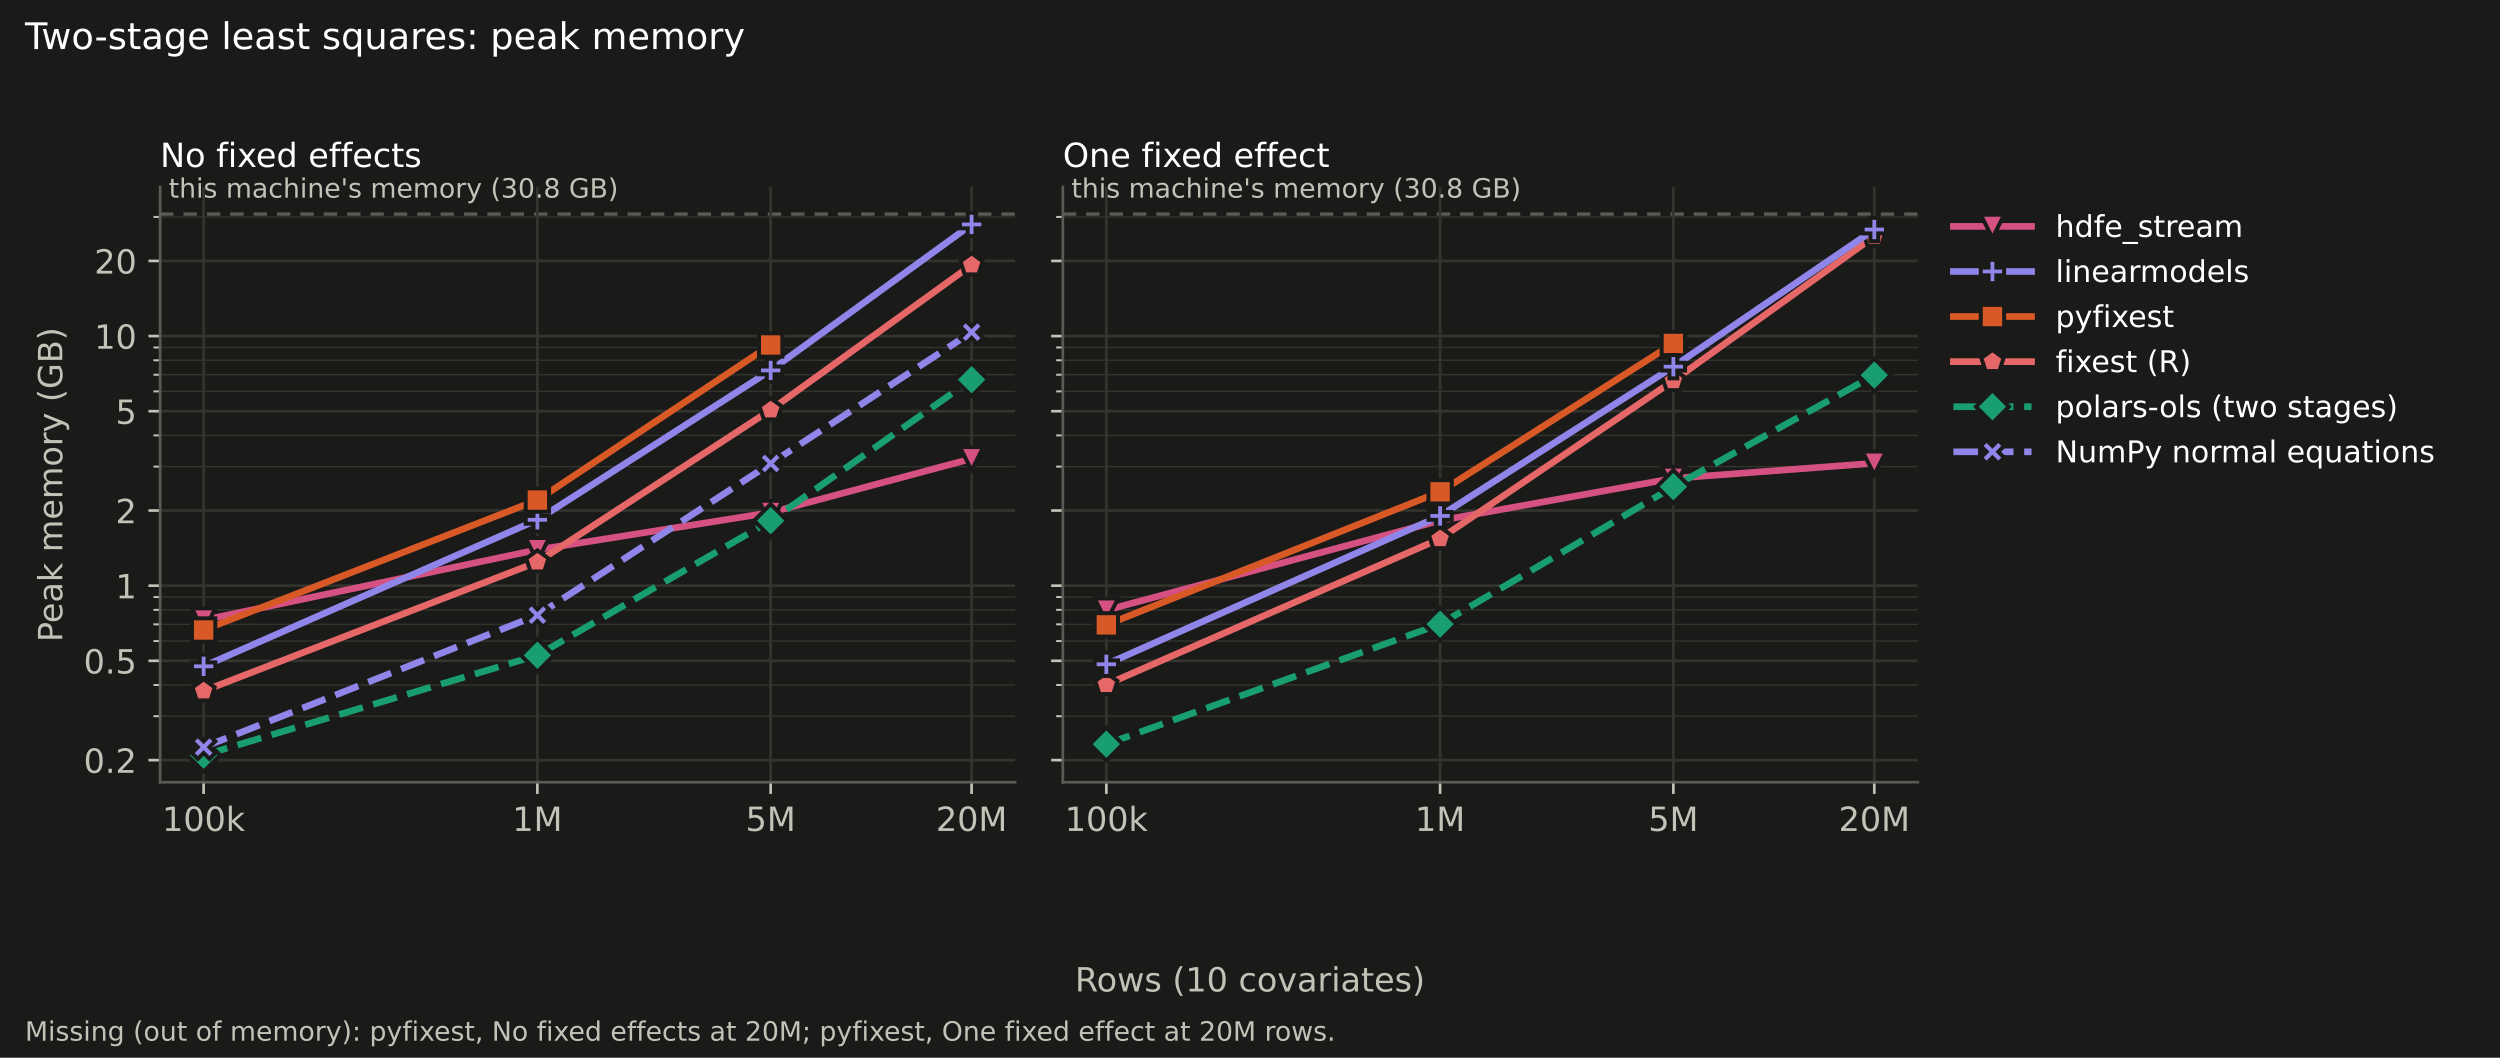
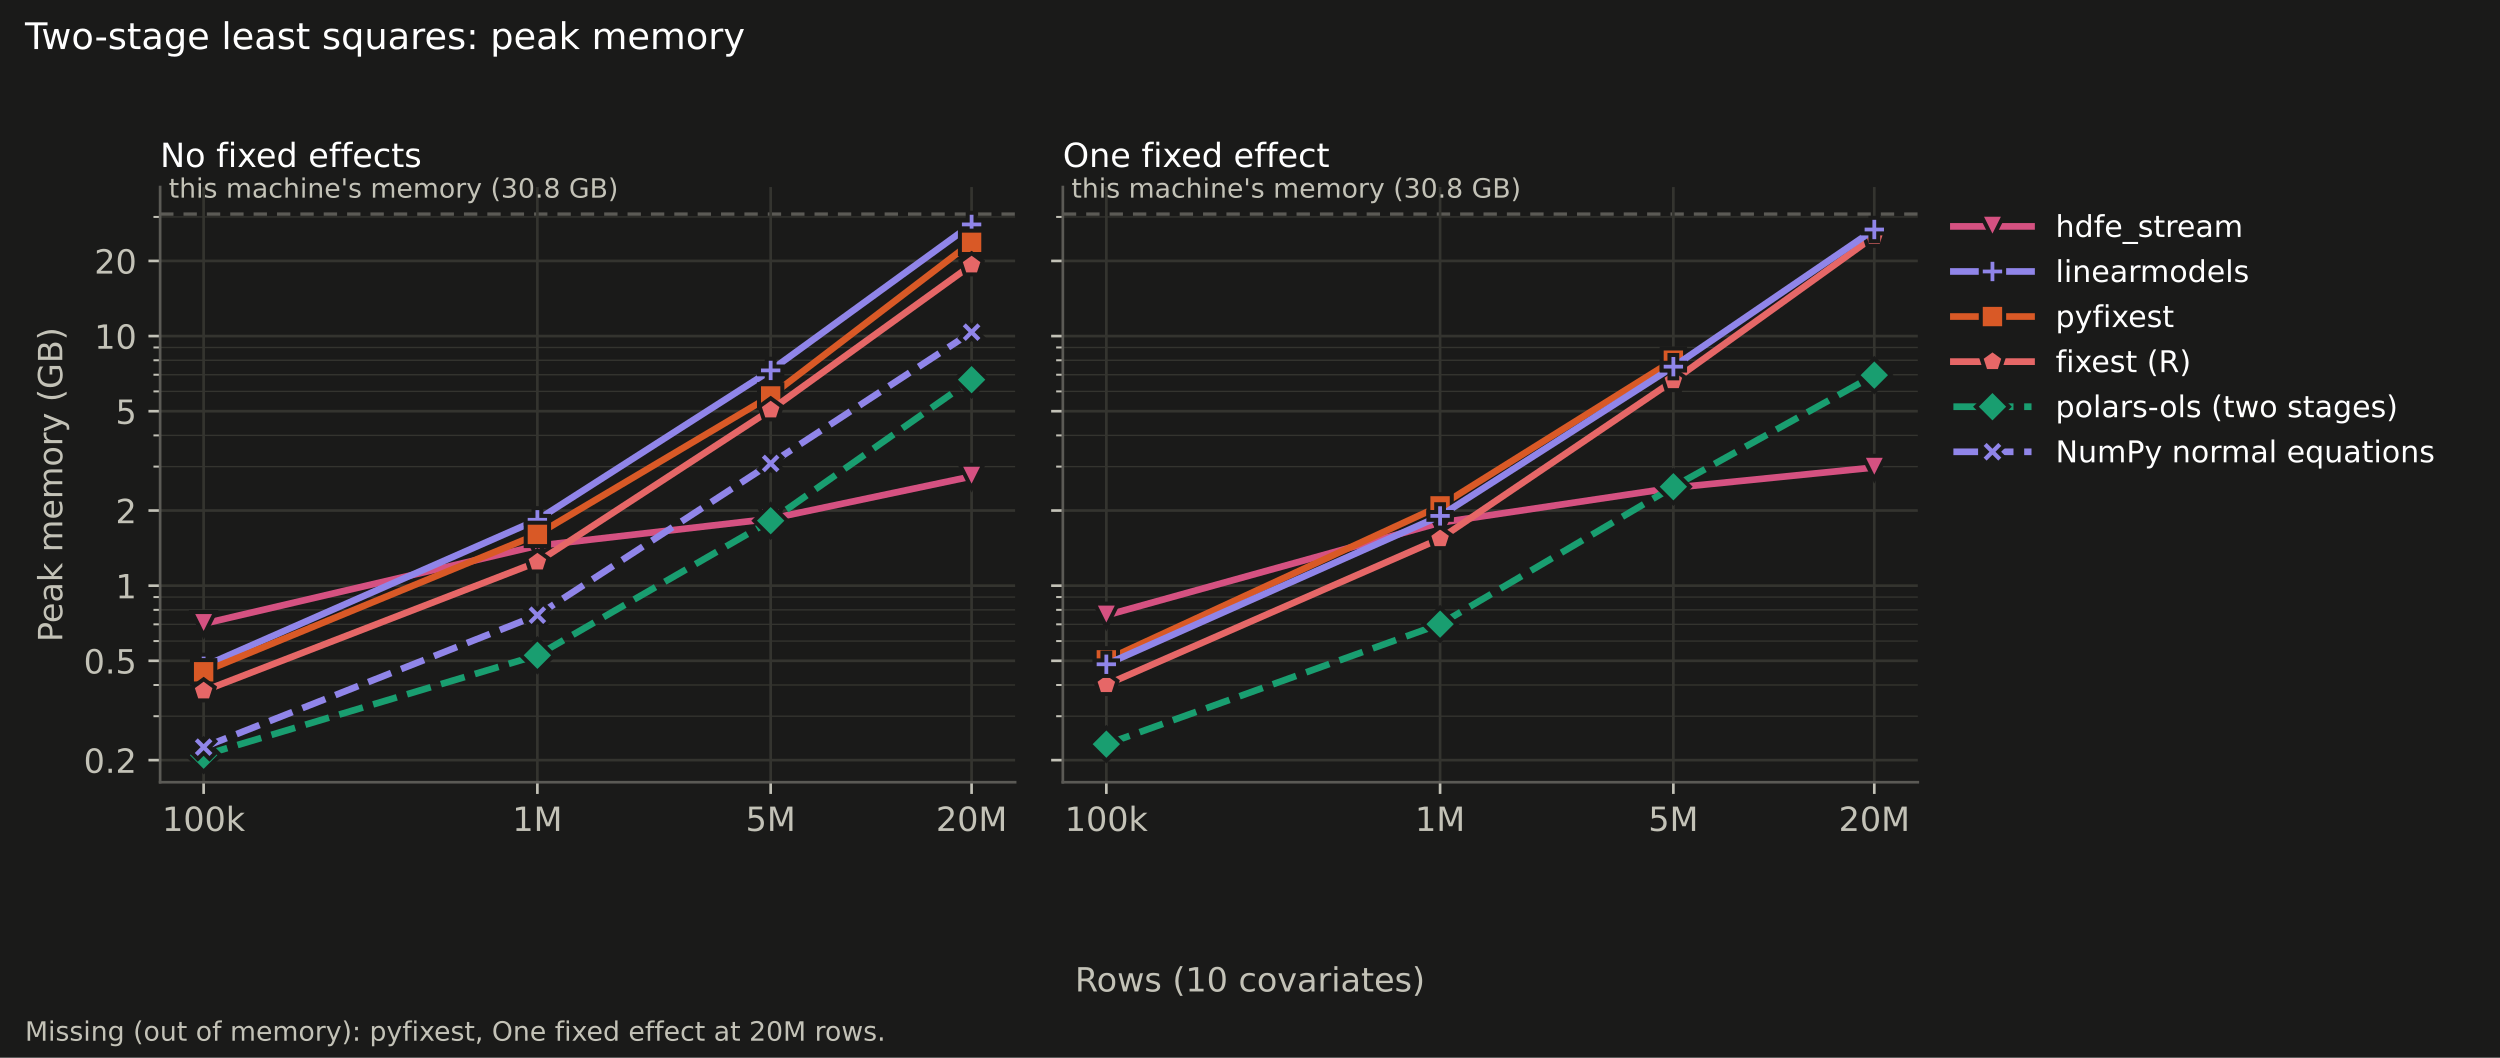
<svg xmlns="http://www.w3.org/2000/svg" xmlns:xlink="http://www.w3.org/1999/xlink" width="748.8pt" height="316.8pt" viewBox="0 0 748.8 316.8" version="1.1">
  <defs>
    <style type="text/css">*{stroke-linejoin: round; stroke-linecap: butt}</style>
  </defs>
  <g id="figure_1">
    <g id="patch_1">
      <path d="M 0 316.8  L 748.8 316.8  L 748.8 0  L 0 0  z " style="fill: #1a1a19" />
    </g>
    <g id="axes_1">
      <g id="patch_2">
        <path d="M 47.962 234.291  L 304.041 234.291  L 304.041 56.024  L 47.962 56.024  z " style="fill: #1a1a19" />
      </g>
      <g id="line2d_1">
        <path d="M 47.962 64.127  L 304.041 64.127  " clip-path="url(#pb62ab7135e)" style="fill: none; stroke-dasharray: 4,3; stroke-dashoffset: 0; stroke: #5b5a55" />
      </g>
      <g id="matplotlib.axis_1">
        <g id="xtick_1">
          <g id="line2d_2">
            <path d="M 60.991 234.291  L 60.991 56.024  " clip-path="url(#pb62ab7135e)" style="fill: none; stroke: #34342f; stroke-width: 0.8; stroke-linecap: square" />
          </g>
          <g id="line2d_3">
            <defs>
              <path id="m5e53d894cf" d="M 0 0  L 0 3.5  " style="stroke: #c3c2b7; stroke-width: 0.8" />
            </defs>
            <g>
              <use xlink:href="#m5e53d894cf" x="60.991" y="234.291" style="fill: #c3c2b7; stroke: #c3c2b7; stroke-width: 0.8" />
            </g>
          </g>
          <g id="text_1">
            <text style="font-size: 10px; font-family: 'DejaVu Sans', 'Bitstream Vera Sans', 'Computer Modern Sans Serif', 'Lucida Grande', 'Verdana', 'Geneva', 'Lucid', 'Arial', 'Helvetica', 'Avant Garde', sans-serif; text-anchor: middle; fill: #c3c2b7" x="60.991" y="248.89" transform="rotate(-0 60.99109 248.8897)">100k</text>
          </g>
        </g>
        <g id="xtick_2">
          <g id="line2d_4">
            <path d="M 160.956 234.291  L 160.956 56.024  " clip-path="url(#pb62ab7135e)" style="fill: none; stroke: #34342f; stroke-width: 0.8; stroke-linecap: square" />
          </g>
          <g id="line2d_5">
            <g>
              <use xlink:href="#m5e53d894cf" x="160.956" y="234.291" style="fill: #c3c2b7; stroke: #c3c2b7; stroke-width: 0.8" />
            </g>
          </g>
          <g id="text_2">
            <text style="font-size: 10px; font-family: 'DejaVu Sans', 'Bitstream Vera Sans', 'Computer Modern Sans Serif', 'Lucida Grande', 'Verdana', 'Geneva', 'Lucid', 'Arial', 'Helvetica', 'Avant Garde', sans-serif; text-anchor: middle; fill: #c3c2b7" x="160.956" y="248.889" transform="rotate(-0 160.9555 248.889)">1M</text>
          </g>
        </g>
        <g id="xtick_3">
          <g id="line2d_6">
            <path d="M 230.828 234.291  L 230.828 56.024  " clip-path="url(#pb62ab7135e)" style="fill: none; stroke: #34342f; stroke-width: 0.8; stroke-linecap: square" />
          </g>
          <g id="line2d_7">
            <g>
              <use xlink:href="#m5e53d894cf" x="230.828" y="234.291" style="fill: #c3c2b7; stroke: #c3c2b7; stroke-width: 0.8" />
            </g>
          </g>
          <g id="text_3">
            <text style="font-size: 10px; font-family: 'DejaVu Sans', 'Bitstream Vera Sans', 'Computer Modern Sans Serif', 'Lucida Grande', 'Verdana', 'Geneva', 'Lucid', 'Arial', 'Helvetica', 'Avant Garde', sans-serif; text-anchor: middle; fill: #c3c2b7" x="230.828" y="248.889" transform="rotate(-0 230.8277 248.889)">5M</text>
          </g>
        </g>
        <g id="xtick_4">
          <g id="line2d_8">
            <path d="M 291.012 234.291  L 291.012 56.024  " clip-path="url(#pb62ab7135e)" style="fill: none; stroke: #34342f; stroke-width: 0.8; stroke-linecap: square" />
          </g>
          <g id="line2d_9">
            <g>
              <use xlink:href="#m5e53d894cf" x="291.012" y="234.291" style="fill: #c3c2b7; stroke: #c3c2b7; stroke-width: 0.8" />
            </g>
          </g>
          <g id="text_4">
            <text style="font-size: 10px; font-family: 'DejaVu Sans', 'Bitstream Vera Sans', 'Computer Modern Sans Serif', 'Lucida Grande', 'Verdana', 'Geneva', 'Lucid', 'Arial', 'Helvetica', 'Avant Garde', sans-serif; text-anchor: middle; fill: #c3c2b7" x="291.012" y="248.889" transform="rotate(-0 291.0123 248.889)">20M</text>
          </g>
        </g>
      </g>
      <g id="matplotlib.axis_2">
        <g id="ytick_1">
          <g id="line2d_10">
            <path d="M 47.962 227.68  L 304.041 227.68  " clip-path="url(#pb62ab7135e)" style="fill: none; stroke: #34342f; stroke-width: 0.8; stroke-linecap: square" />
          </g>
          <g id="line2d_11">
            <defs>
              <path id="m9ad4db9a4c" d="M 0 0  L -3.5 0  " style="stroke: #c3c2b7; stroke-width: 0.8" />
            </defs>
            <g>
              <use xlink:href="#m9ad4db9a4c" x="47.962" y="227.68" style="fill: #c3c2b7; stroke: #c3c2b7; stroke-width: 0.8" />
            </g>
          </g>
          <g id="text_5">
            <text style="font-size: 10px; font-family: 'DejaVu Sans', 'Bitstream Vera Sans', 'Computer Modern Sans Serif', 'Lucida Grande', 'Verdana', 'Geneva', 'Lucid', 'Arial', 'Helvetica', 'Avant Garde', sans-serif; text-anchor: end; fill: #c3c2b7" x="40.962" y="231.478" transform="rotate(-0 40.96234 231.4784)">0.2</text>
          </g>
        </g>
        <g id="ytick_2">
          <g id="line2d_12">
            <path d="M 47.962 197.927  L 304.041 197.927  " clip-path="url(#pb62ab7135e)" style="fill: none; stroke: #34342f; stroke-width: 0.8; stroke-linecap: square" />
          </g>
          <g id="line2d_13">
            <g>
              <use xlink:href="#m9ad4db9a4c" x="47.962" y="197.927" style="fill: #c3c2b7; stroke: #c3c2b7; stroke-width: 0.8" />
            </g>
          </g>
          <g id="text_6">
            <text style="font-size: 10px; font-family: 'DejaVu Sans', 'Bitstream Vera Sans', 'Computer Modern Sans Serif', 'Lucida Grande', 'Verdana', 'Geneva', 'Lucid', 'Arial', 'Helvetica', 'Avant Garde', sans-serif; text-anchor: end; fill: #c3c2b7" x="40.962" y="201.726" transform="rotate(-0 40.96234 201.726)">0.5</text>
          </g>
        </g>
        <g id="ytick_3">
          <g id="line2d_14">
            <path d="M 47.962 175.42  L 304.041 175.42  " clip-path="url(#pb62ab7135e)" style="fill: none; stroke: #34342f; stroke-width: 0.8; stroke-linecap: square" />
          </g>
          <g id="line2d_15">
            <g>
              <use xlink:href="#m9ad4db9a4c" x="47.962" y="175.42" style="fill: #c3c2b7; stroke: #c3c2b7; stroke-width: 0.8" />
            </g>
          </g>
          <g id="text_7">
            <text style="font-size: 10px; font-family: 'DejaVu Sans', 'Bitstream Vera Sans', 'Computer Modern Sans Serif', 'Lucida Grande', 'Verdana', 'Geneva', 'Lucid', 'Arial', 'Helvetica', 'Avant Garde', sans-serif; text-anchor: end; fill: #c3c2b7" x="40.962" y="179.219" transform="rotate(-0 40.96234 179.2191)">1</text>
          </g>
        </g>
        <g id="ytick_4">
          <g id="line2d_16">
            <path d="M 47.962 152.913  L 304.041 152.913  " clip-path="url(#pb62ab7135e)" style="fill: none; stroke: #34342f; stroke-width: 0.8; stroke-linecap: square" />
          </g>
          <g id="line2d_17">
            <g>
              <use xlink:href="#m9ad4db9a4c" x="47.962" y="152.913" style="fill: #c3c2b7; stroke: #c3c2b7; stroke-width: 0.8" />
            </g>
          </g>
          <g id="text_8">
            <text style="font-size: 10px; font-family: 'DejaVu Sans', 'Bitstream Vera Sans', 'Computer Modern Sans Serif', 'Lucida Grande', 'Verdana', 'Geneva', 'Lucid', 'Arial', 'Helvetica', 'Avant Garde', sans-serif; text-anchor: end; fill: #c3c2b7" x="40.962" y="156.712" transform="rotate(-0 40.96234 156.7123)">2</text>
          </g>
        </g>
        <g id="ytick_5">
          <g id="line2d_18">
            <path d="M 47.962 123.161  L 304.041 123.161  " clip-path="url(#pb62ab7135e)" style="fill: none; stroke: #34342f; stroke-width: 0.8; stroke-linecap: square" />
          </g>
          <g id="line2d_19">
            <g>
              <use xlink:href="#m9ad4db9a4c" x="47.962" y="123.161" style="fill: #c3c2b7; stroke: #c3c2b7; stroke-width: 0.8" />
            </g>
          </g>
          <g id="text_9">
            <text style="font-size: 10px; font-family: 'DejaVu Sans', 'Bitstream Vera Sans', 'Computer Modern Sans Serif', 'Lucida Grande', 'Verdana', 'Geneva', 'Lucid', 'Arial', 'Helvetica', 'Avant Garde', sans-serif; text-anchor: end; fill: #c3c2b7" x="40.962" y="126.96" transform="rotate(-0 40.96234 126.9598)">5</text>
          </g>
        </g>
        <g id="ytick_6">
          <g id="line2d_20">
            <path d="M 47.962 100.654  L 304.041 100.654  " clip-path="url(#pb62ab7135e)" style="fill: none; stroke: #34342f; stroke-width: 0.8; stroke-linecap: square" />
          </g>
          <g id="line2d_21">
            <g>
              <use xlink:href="#m9ad4db9a4c" x="47.962" y="100.654" style="fill: #c3c2b7; stroke: #c3c2b7; stroke-width: 0.8" />
            </g>
          </g>
          <g id="text_10">
            <text style="font-size: 10px; font-family: 'DejaVu Sans', 'Bitstream Vera Sans', 'Computer Modern Sans Serif', 'Lucida Grande', 'Verdana', 'Geneva', 'Lucid', 'Arial', 'Helvetica', 'Avant Garde', sans-serif; text-anchor: end; fill: #c3c2b7" x="40.962" y="104.453" transform="rotate(-0 40.96234 104.453)">10</text>
          </g>
        </g>
        <g id="ytick_7">
          <g id="line2d_22">
            <path d="M 47.962 78.147  L 304.041 78.147  " clip-path="url(#pb62ab7135e)" style="fill: none; stroke: #34342f; stroke-width: 0.8; stroke-linecap: square" />
          </g>
          <g id="line2d_23">
            <g>
              <use xlink:href="#m9ad4db9a4c" x="47.962" y="78.147" style="fill: #c3c2b7; stroke: #c3c2b7; stroke-width: 0.8" />
            </g>
          </g>
          <g id="text_11">
            <text style="font-size: 10px; font-family: 'DejaVu Sans', 'Bitstream Vera Sans', 'Computer Modern Sans Serif', 'Lucida Grande', 'Verdana', 'Geneva', 'Lucid', 'Arial', 'Helvetica', 'Avant Garde', sans-serif; text-anchor: end; fill: #c3c2b7" x="40.962" y="81.946" transform="rotate(-0 40.96234 81.94609)">20</text>
          </g>
        </g>
        <g id="ytick_8">
          <g id="line2d_24">
            <path d="M 47.962 214.514  L 304.041 214.514  " clip-path="url(#pb62ab7135e)" style="fill: none; stroke: #34342f; stroke-width: 0.4; stroke-linecap: square" />
          </g>
          <g id="line2d_25">
            <defs>
              <path id="m36811fcc21" d="M 0 0  L -2 0  " style="stroke: #c3c2b7; stroke-width: 0.6" />
            </defs>
            <g>
              <use xlink:href="#m36811fcc21" x="47.962" y="214.514" style="fill: #c3c2b7; stroke: #c3c2b7; stroke-width: 0.6" />
            </g>
          </g>
        </g>
        <g id="ytick_9">
          <g id="line2d_26">
            <path d="M 47.962 205.173  L 304.041 205.173  " clip-path="url(#pb62ab7135e)" style="fill: none; stroke: #34342f; stroke-width: 0.4; stroke-linecap: square" />
          </g>
          <g id="line2d_27">
            <g>
              <use xlink:href="#m36811fcc21" x="47.962" y="205.173" style="fill: #c3c2b7; stroke: #c3c2b7; stroke-width: 0.6" />
            </g>
          </g>
        </g>
        <g id="ytick_10">
          <g id="line2d_28">
            <path d="M 47.962 192.007  L 304.041 192.007  " clip-path="url(#pb62ab7135e)" style="fill: none; stroke: #34342f; stroke-width: 0.4; stroke-linecap: square" />
          </g>
          <g id="line2d_29">
            <g>
              <use xlink:href="#m36811fcc21" x="47.962" y="192.007" style="fill: #c3c2b7; stroke: #c3c2b7; stroke-width: 0.6" />
            </g>
          </g>
        </g>
        <g id="ytick_11">
          <g id="line2d_30">
            <path d="M 47.962 187.002  L 304.041 187.002  " clip-path="url(#pb62ab7135e)" style="fill: none; stroke: #34342f; stroke-width: 0.4; stroke-linecap: square" />
          </g>
          <g id="line2d_31">
            <g>
              <use xlink:href="#m36811fcc21" x="47.962" y="187.002" style="fill: #c3c2b7; stroke: #c3c2b7; stroke-width: 0.6" />
            </g>
          </g>
        </g>
        <g id="ytick_12">
          <g id="line2d_32">
            <path d="M 47.962 182.666  L 304.041 182.666  " clip-path="url(#pb62ab7135e)" style="fill: none; stroke: #34342f; stroke-width: 0.4; stroke-linecap: square" />
          </g>
          <g id="line2d_33">
            <g>
              <use xlink:href="#m36811fcc21" x="47.962" y="182.666" style="fill: #c3c2b7; stroke: #c3c2b7; stroke-width: 0.6" />
            </g>
          </g>
        </g>
        <g id="ytick_13">
          <g id="line2d_34">
            <path d="M 47.962 178.841  L 304.041 178.841  " clip-path="url(#pb62ab7135e)" style="fill: none; stroke: #34342f; stroke-width: 0.4; stroke-linecap: square" />
          </g>
          <g id="line2d_35">
            <g>
              <use xlink:href="#m36811fcc21" x="47.962" y="178.841" style="fill: #c3c2b7; stroke: #c3c2b7; stroke-width: 0.6" />
            </g>
          </g>
        </g>
        <g id="ytick_14">
          <g id="line2d_36">
            <path d="M 47.962 139.748  L 304.041 139.748  " clip-path="url(#pb62ab7135e)" style="fill: none; stroke: #34342f; stroke-width: 0.4; stroke-linecap: square" />
          </g>
          <g id="line2d_37">
            <g>
              <use xlink:href="#m36811fcc21" x="47.962" y="139.748" style="fill: #c3c2b7; stroke: #c3c2b7; stroke-width: 0.6" />
            </g>
          </g>
        </g>
        <g id="ytick_15">
          <g id="line2d_38">
            <path d="M 47.962 130.407  L 304.041 130.407  " clip-path="url(#pb62ab7135e)" style="fill: none; stroke: #34342f; stroke-width: 0.4; stroke-linecap: square" />
          </g>
          <g id="line2d_39">
            <g>
              <use xlink:href="#m36811fcc21" x="47.962" y="130.407" style="fill: #c3c2b7; stroke: #c3c2b7; stroke-width: 0.6" />
            </g>
          </g>
        </g>
        <g id="ytick_16">
          <g id="line2d_40">
            <path d="M 47.962 117.241  L 304.041 117.241  " clip-path="url(#pb62ab7135e)" style="fill: none; stroke: #34342f; stroke-width: 0.4; stroke-linecap: square" />
          </g>
          <g id="line2d_41">
            <g>
              <use xlink:href="#m36811fcc21" x="47.962" y="117.241" style="fill: #c3c2b7; stroke: #c3c2b7; stroke-width: 0.6" />
            </g>
          </g>
        </g>
        <g id="ytick_17">
          <g id="line2d_42">
            <path d="M 47.962 112.236  L 304.041 112.236  " clip-path="url(#pb62ab7135e)" style="fill: none; stroke: #34342f; stroke-width: 0.4; stroke-linecap: square" />
          </g>
          <g id="line2d_43">
            <g>
              <use xlink:href="#m36811fcc21" x="47.962" y="112.236" style="fill: #c3c2b7; stroke: #c3c2b7; stroke-width: 0.6" />
            </g>
          </g>
        </g>
        <g id="ytick_18">
          <g id="line2d_44">
            <path d="M 47.962 107.9  L 304.041 107.9  " clip-path="url(#pb62ab7135e)" style="fill: none; stroke: #34342f; stroke-width: 0.4; stroke-linecap: square" />
          </g>
          <g id="line2d_45">
            <g>
              <use xlink:href="#m36811fcc21" x="47.962" y="107.9" style="fill: #c3c2b7; stroke: #c3c2b7; stroke-width: 0.6" />
            </g>
          </g>
        </g>
        <g id="ytick_19">
          <g id="line2d_46">
            <path d="M 47.962 104.075  L 304.041 104.075  " clip-path="url(#pb62ab7135e)" style="fill: none; stroke: #34342f; stroke-width: 0.4; stroke-linecap: square" />
          </g>
          <g id="line2d_47">
            <g>
              <use xlink:href="#m36811fcc21" x="47.962" y="104.075" style="fill: #c3c2b7; stroke: #c3c2b7; stroke-width: 0.6" />
            </g>
          </g>
        </g>
        <g id="ytick_20">
          <g id="line2d_48">
            <path d="M 47.962 64.982  L 304.041 64.982  " clip-path="url(#pb62ab7135e)" style="fill: none; stroke: #34342f; stroke-width: 0.4; stroke-linecap: square" />
          </g>
          <g id="line2d_49">
            <g>
              <use xlink:href="#m36811fcc21" x="47.962" y="64.982" style="fill: #c3c2b7; stroke: #c3c2b7; stroke-width: 0.6" />
            </g>
          </g>
        </g>
        <g id="text_12">
          <text style="font-size: 10px; font-family: 'DejaVu Sans', 'Bitstream Vera Sans', 'Computer Modern Sans Serif', 'Lucida Grande', 'Verdana', 'Geneva', 'Lucid', 'Arial', 'Helvetica', 'Avant Garde', sans-serif; text-anchor: middle; fill: #c3c2b7" x="18.657" y="145.158" transform="rotate(-90 18.65687 145.1577)">Peak memory (GB)</text>
        </g>
      </g>
      <g id="patch_3">
        <path d="M 47.962 234.291  L 47.962 56.024  " style="fill: none; stroke: #5b5a55; stroke-width: 0.8; stroke-linejoin: miter; stroke-linecap: square" />
      </g>
      <g id="patch_4">
        <path d="M 47.962 234.291  L 304.041 234.291  " style="fill: none; stroke: #5b5a55; stroke-width: 0.8; stroke-linejoin: miter; stroke-linecap: square" />
      </g>
      <g id="line2d_50">
-         <path d="M 60.991 185.715  L 160.956 164.644  L 230.828 153.505  L 291.012 137.397  " clip-path="url(#pb62ab7135e)" style="fill: none; stroke: #d55181; stroke-width: 2; stroke-linecap: square" />
+         <path d="M 60.991 186.817  L 160.956 163.459  L 230.828 155.38  L 291.012 142.706  " clip-path="url(#pb62ab7135e)" style="fill: none; stroke: #d55181; stroke-width: 2; stroke-linecap: square" />
        <defs>
          <path id="mc97f44e263" d="M -0 3.5  L 3.5 -3.5  L -3.5 -3.5  z " style="stroke: #1a1a19; stroke-width: 1.2; stroke-linejoin: miter" />
        </defs>
        <g clip-path="url(#pb62ab7135e)">
-           <use xlink:href="#mc97f44e263" x="60.991" y="185.715" style="fill: #d55181; stroke: #1a1a19; stroke-width: 1.2; stroke-linejoin: miter" />
-           <use xlink:href="#mc97f44e263" x="160.956" y="164.644" style="fill: #d55181; stroke: #1a1a19; stroke-width: 1.2; stroke-linejoin: miter" />
-           <use xlink:href="#mc97f44e263" x="230.828" y="153.505" style="fill: #d55181; stroke: #1a1a19; stroke-width: 1.2; stroke-linejoin: miter" />
-           <use xlink:href="#mc97f44e263" x="291.012" y="137.397" style="fill: #d55181; stroke: #1a1a19; stroke-width: 1.2; stroke-linejoin: miter" />
+           <use xlink:href="#mc97f44e263" x="60.991" y="186.817" style="fill: #d55181; stroke: #1a1a19; stroke-width: 1.2; stroke-linejoin: miter" />
+           <use xlink:href="#mc97f44e263" x="160.956" y="163.459" style="fill: #d55181; stroke: #1a1a19; stroke-width: 1.2; stroke-linejoin: miter" />
+           <use xlink:href="#mc97f44e263" x="230.828" y="155.38" style="fill: #d55181; stroke: #1a1a19; stroke-width: 1.2; stroke-linejoin: miter" />
+           <use xlink:href="#mc97f44e263" x="291.012" y="142.706" style="fill: #d55181; stroke: #1a1a19; stroke-width: 1.2; stroke-linejoin: miter" />
        </g>
      </g>
      <g id="line2d_51">
        <path d="M 60.991 199.572  L 160.956 155.69  L 230.828 110.946  L 291.012 67.223  " clip-path="url(#pb62ab7135e)" style="fill: none; stroke: #9085e9; stroke-width: 2; stroke-linecap: square" />
        <defs>
          <path id="m8934460fb6" d="M -1.167 3.5  L 1.167 3.5  L 1.167 1.167  L 3.5 1.167  L 3.5 -1.167  L 1.167 -1.167  L 1.167 -3.5  L -1.167 -3.5  L -1.167 -1.167  L -3.5 -1.167  L -3.5 1.167  L -1.167 1.167  z " style="stroke: #1a1a19; stroke-width: 1.2; stroke-linejoin: miter" />
        </defs>
        <g clip-path="url(#pb62ab7135e)">
          <use xlink:href="#m8934460fb6" x="60.991" y="199.572" style="fill: #9085e9; stroke: #1a1a19; stroke-width: 1.2; stroke-linejoin: miter" />
          <use xlink:href="#m8934460fb6" x="160.956" y="155.69" style="fill: #9085e9; stroke: #1a1a19; stroke-width: 1.2; stroke-linejoin: miter" />
          <use xlink:href="#m8934460fb6" x="230.828" y="110.946" style="fill: #9085e9; stroke: #1a1a19; stroke-width: 1.2; stroke-linejoin: miter" />
          <use xlink:href="#m8934460fb6" x="291.012" y="67.223" style="fill: #9085e9; stroke: #1a1a19; stroke-width: 1.2; stroke-linejoin: miter" />
        </g>
      </g>
      <g id="line2d_52">
-         <path d="M 60.991 188.701  L 160.956 149.773  L 230.828 103.327  " clip-path="url(#pb62ab7135e)" style="fill: none; stroke: #d95926; stroke-width: 2; stroke-linecap: square" />
+         <path d="M 60.991 201.211  L 160.956 160.062  L 230.828 118.594  L 291.012 72.582  " clip-path="url(#pb62ab7135e)" style="fill: none; stroke: #d95926; stroke-width: 2; stroke-linecap: square" />
        <defs>
          <path id="m72b074f4e4" d="M -3.5 3.5  L 3.5 3.5  L 3.5 -3.5  L -3.5 -3.5  z " style="stroke: #1a1a19; stroke-width: 1.2; stroke-linejoin: miter" />
        </defs>
        <g clip-path="url(#pb62ab7135e)">
-           <use xlink:href="#m72b074f4e4" x="60.991" y="188.701" style="fill: #d95926; stroke: #1a1a19; stroke-width: 1.2; stroke-linejoin: miter" />
-           <use xlink:href="#m72b074f4e4" x="160.956" y="149.773" style="fill: #d95926; stroke: #1a1a19; stroke-width: 1.2; stroke-linejoin: miter" />
-           <use xlink:href="#m72b074f4e4" x="230.828" y="103.327" style="fill: #d95926; stroke: #1a1a19; stroke-width: 1.2; stroke-linejoin: miter" />
+           <use xlink:href="#m72b074f4e4" x="60.991" y="201.211" style="fill: #d95926; stroke: #1a1a19; stroke-width: 1.2; stroke-linejoin: miter" />
+           <use xlink:href="#m72b074f4e4" x="160.956" y="160.062" style="fill: #d95926; stroke: #1a1a19; stroke-width: 1.2; stroke-linejoin: miter" />
+           <use xlink:href="#m72b074f4e4" x="230.828" y="118.594" style="fill: #d95926; stroke: #1a1a19; stroke-width: 1.2; stroke-linejoin: miter" />
+           <use xlink:href="#m72b074f4e4" x="291.012" y="72.582" style="fill: #d95926; stroke: #1a1a19; stroke-width: 1.2; stroke-linejoin: miter" />
        </g>
      </g>
      <g id="line2d_53">
        <path d="M 60.991 206.95  L 160.956 168.344  L 230.828 122.779  L 291.012 79.351  " clip-path="url(#pb62ab7135e)" style="fill: none; stroke: #e66767; stroke-width: 2; stroke-linecap: square" />
        <defs>
          <path id="mf6f554c175" d="M 0 -3.5  L -3.329 -1.082  L -2.057 2.832  L 2.057 2.832  L 3.329 -1.082  z " style="stroke: #1a1a19; stroke-width: 1.2; stroke-linejoin: miter" />
        </defs>
        <g clip-path="url(#pb62ab7135e)">
          <use xlink:href="#mf6f554c175" x="60.991" y="206.95" style="fill: #e66767; stroke: #1a1a19; stroke-width: 1.2; stroke-linejoin: miter" />
          <use xlink:href="#mf6f554c175" x="160.956" y="168.344" style="fill: #e66767; stroke: #1a1a19; stroke-width: 1.2; stroke-linejoin: miter" />
          <use xlink:href="#mf6f554c175" x="230.828" y="122.779" style="fill: #e66767; stroke: #1a1a19; stroke-width: 1.2; stroke-linejoin: miter" />
          <use xlink:href="#mf6f554c175" x="291.012" y="79.351" style="fill: #e66767; stroke: #1a1a19; stroke-width: 1.2; stroke-linejoin: miter" />
        </g>
      </g>
      <g id="line2d_54">
        <path d="M 60.991 226.188  L 160.956 196.269  L 230.828 155.96  L 291.012 113.726  " clip-path="url(#pb62ab7135e)" style="fill: none; stroke-dasharray: 7.4,3.2; stroke-dashoffset: 0; stroke: #199e70; stroke-width: 2" />
        <defs>
          <path id="mc92329f68a" d="M -0 4.95  L 4.95 0  L 0 -4.95  L -4.95 -0  z " style="stroke: #1a1a19; stroke-width: 1.2; stroke-linejoin: miter" />
        </defs>
        <g clip-path="url(#pb62ab7135e)">
          <use xlink:href="#mc92329f68a" x="60.991" y="226.188" style="fill: #199e70; stroke: #1a1a19; stroke-width: 1.2; stroke-linejoin: miter" />
          <use xlink:href="#mc92329f68a" x="160.956" y="196.269" style="fill: #199e70; stroke: #1a1a19; stroke-width: 1.2; stroke-linejoin: miter" />
          <use xlink:href="#mc92329f68a" x="230.828" y="155.96" style="fill: #199e70; stroke: #1a1a19; stroke-width: 1.2; stroke-linejoin: miter" />
          <use xlink:href="#mc92329f68a" x="291.012" y="113.726" style="fill: #199e70; stroke: #1a1a19; stroke-width: 1.2; stroke-linejoin: miter" />
        </g>
      </g>
      <g id="line2d_55">
        <path d="M 60.991 223.783  L 160.956 184.263  L 230.828 138.811  L 291.012 99.488  " clip-path="url(#pb62ab7135e)" style="fill: none; stroke-dasharray: 7.4,3.2; stroke-dashoffset: 0; stroke: #9085e9; stroke-width: 2" />
        <defs>
          <path id="mdfb906f3f3" d="M -1.75 3.5  L 0 1.75  L 1.75 3.5  L 3.5 1.75  L 1.75 0  L 3.5 -1.75  L 1.75 -3.5  L 0 -1.75  L -1.75 -3.5  L -3.5 -1.75  L -1.75 0  L -3.5 1.75  z " style="stroke: #1a1a19; stroke-width: 1.2; stroke-linejoin: miter" />
        </defs>
        <g clip-path="url(#pb62ab7135e)">
          <use xlink:href="#mdfb906f3f3" x="60.991" y="223.783" style="fill: #9085e9; stroke: #1a1a19; stroke-width: 1.2; stroke-linejoin: miter" />
          <use xlink:href="#mdfb906f3f3" x="160.956" y="184.263" style="fill: #9085e9; stroke: #1a1a19; stroke-width: 1.2; stroke-linejoin: miter" />
          <use xlink:href="#mdfb906f3f3" x="230.828" y="138.811" style="fill: #9085e9; stroke: #1a1a19; stroke-width: 1.2; stroke-linejoin: miter" />
          <use xlink:href="#mdfb906f3f3" x="291.012" y="99.488" style="fill: #9085e9; stroke: #1a1a19; stroke-width: 1.2; stroke-linejoin: miter" />
        </g>
      </g>
      <g id="text_13">
        <text style="font-size: 8px; font-family: 'DejaVu Sans', 'Bitstream Vera Sans', 'Computer Modern Sans Serif', 'Lucida Grande', 'Verdana', 'Geneva', 'Lucid', 'Arial', 'Helvetica', 'Avant Garde', sans-serif; text-anchor: start; fill: #c3c2b7" x="50.523" y="59.205" transform="rotate(-0 50.52313 59.20519)">this machine's memory (30.8 GB)</text>
      </g>
      <g id="text_14">
        <text style="font-size: 10px; font-family: 'DejaVu Sans', 'Bitstream Vera Sans', 'Computer Modern Sans Serif', 'Lucida Grande', 'Verdana', 'Geneva', 'Lucid', 'Arial', 'Helvetica', 'Avant Garde', sans-serif; text-anchor: start; fill: #ffffff" x="47.962" y="50.024" transform="rotate(-0 47.96234 50.024)">No fixed effects</text>
      </g>
    </g>
    <g id="axes_2">
      <g id="patch_5">
        <path d="M 318.341 234.291  L 574.42 234.291  L 574.42 56.024  L 318.341 56.024  z " style="fill: #1a1a19" />
      </g>
      <g id="line2d_56">
        <path d="M 318.341 64.127  L 574.42 64.127  " clip-path="url(#pd79d3cfadd)" style="fill: none; stroke-dasharray: 4,3; stroke-dashoffset: 0; stroke: #5b5a55" />
      </g>
      <g id="matplotlib.axis_3">
        <g id="xtick_5">
          <g id="line2d_57">
            <path d="M 331.37 234.291  L 331.37 56.024  " clip-path="url(#pd79d3cfadd)" style="fill: none; stroke: #34342f; stroke-width: 0.8; stroke-linecap: square" />
          </g>
          <g id="line2d_58">
            <g>
              <use xlink:href="#m5e53d894cf" x="331.37" y="234.291" style="fill: #c3c2b7; stroke: #c3c2b7; stroke-width: 0.8" />
            </g>
          </g>
          <g id="text_15">
            <text style="font-size: 10px; font-family: 'DejaVu Sans', 'Bitstream Vera Sans', 'Computer Modern Sans Serif', 'Lucida Grande', 'Verdana', 'Geneva', 'Lucid', 'Arial', 'Helvetica', 'Avant Garde', sans-serif; text-anchor: middle; fill: #c3c2b7" x="331.37" y="248.89" transform="rotate(-0 331.3698 248.8897)">100k</text>
          </g>
        </g>
        <g id="xtick_6">
          <g id="line2d_59">
            <path d="M 431.334 234.291  L 431.334 56.024  " clip-path="url(#pd79d3cfadd)" style="fill: none; stroke: #34342f; stroke-width: 0.8; stroke-linecap: square" />
          </g>
          <g id="line2d_60">
            <g>
              <use xlink:href="#m5e53d894cf" x="431.334" y="234.291" style="fill: #c3c2b7; stroke: #c3c2b7; stroke-width: 0.8" />
            </g>
          </g>
          <g id="text_16">
            <text style="font-size: 10px; font-family: 'DejaVu Sans', 'Bitstream Vera Sans', 'Computer Modern Sans Serif', 'Lucida Grande', 'Verdana', 'Geneva', 'Lucid', 'Arial', 'Helvetica', 'Avant Garde', sans-serif; text-anchor: middle; fill: #c3c2b7" x="431.334" y="248.889" transform="rotate(-0 431.3342 248.889)">1M</text>
          </g>
        </g>
        <g id="xtick_7">
          <g id="line2d_61">
            <path d="M 501.206 234.291  L 501.206 56.024  " clip-path="url(#pd79d3cfadd)" style="fill: none; stroke: #34342f; stroke-width: 0.8; stroke-linecap: square" />
          </g>
          <g id="line2d_62">
            <g>
              <use xlink:href="#m5e53d894cf" x="501.206" y="234.291" style="fill: #c3c2b7; stroke: #c3c2b7; stroke-width: 0.8" />
            </g>
          </g>
          <g id="text_17">
            <text style="font-size: 10px; font-family: 'DejaVu Sans', 'Bitstream Vera Sans', 'Computer Modern Sans Serif', 'Lucida Grande', 'Verdana', 'Geneva', 'Lucid', 'Arial', 'Helvetica', 'Avant Garde', sans-serif; text-anchor: middle; fill: #c3c2b7" x="501.206" y="248.889" transform="rotate(-0 501.2063 248.889)">5M</text>
          </g>
        </g>
        <g id="xtick_8">
          <g id="line2d_63">
            <path d="M 561.391 234.291  L 561.391 56.024  " clip-path="url(#pd79d3cfadd)" style="fill: none; stroke: #34342f; stroke-width: 0.8; stroke-linecap: square" />
          </g>
          <g id="line2d_64">
            <g>
              <use xlink:href="#m5e53d894cf" x="561.391" y="234.291" style="fill: #c3c2b7; stroke: #c3c2b7; stroke-width: 0.8" />
            </g>
          </g>
          <g id="text_18">
            <text style="font-size: 10px; font-family: 'DejaVu Sans', 'Bitstream Vera Sans', 'Computer Modern Sans Serif', 'Lucida Grande', 'Verdana', 'Geneva', 'Lucid', 'Arial', 'Helvetica', 'Avant Garde', sans-serif; text-anchor: middle; fill: #c3c2b7" x="561.391" y="248.889" transform="rotate(-0 561.3909 248.889)">20M</text>
          </g>
        </g>
      </g>
      <g id="matplotlib.axis_4">
        <g id="ytick_21">
          <g id="line2d_65">
            <path d="M 318.341 227.68  L 574.42 227.68  " clip-path="url(#pd79d3cfadd)" style="fill: none; stroke: #34342f; stroke-width: 0.8; stroke-linecap: square" />
          </g>
          <g id="line2d_66">
            <g>
              <use xlink:href="#m9ad4db9a4c" x="318.341" y="227.68" style="fill: #c3c2b7; stroke: #c3c2b7; stroke-width: 0.8" />
            </g>
          </g>
        </g>
        <g id="ytick_22">
          <g id="line2d_67">
            <path d="M 318.341 197.927  L 574.42 197.927  " clip-path="url(#pd79d3cfadd)" style="fill: none; stroke: #34342f; stroke-width: 0.8; stroke-linecap: square" />
          </g>
          <g id="line2d_68">
            <g>
              <use xlink:href="#m9ad4db9a4c" x="318.341" y="197.927" style="fill: #c3c2b7; stroke: #c3c2b7; stroke-width: 0.8" />
            </g>
          </g>
        </g>
        <g id="ytick_23">
          <g id="line2d_69">
            <path d="M 318.341 175.42  L 574.42 175.42  " clip-path="url(#pd79d3cfadd)" style="fill: none; stroke: #34342f; stroke-width: 0.8; stroke-linecap: square" />
          </g>
          <g id="line2d_70">
            <g>
              <use xlink:href="#m9ad4db9a4c" x="318.341" y="175.42" style="fill: #c3c2b7; stroke: #c3c2b7; stroke-width: 0.8" />
            </g>
          </g>
        </g>
        <g id="ytick_24">
          <g id="line2d_71">
            <path d="M 318.341 152.913  L 574.42 152.913  " clip-path="url(#pd79d3cfadd)" style="fill: none; stroke: #34342f; stroke-width: 0.8; stroke-linecap: square" />
          </g>
          <g id="line2d_72">
            <g>
              <use xlink:href="#m9ad4db9a4c" x="318.341" y="152.913" style="fill: #c3c2b7; stroke: #c3c2b7; stroke-width: 0.8" />
            </g>
          </g>
        </g>
        <g id="ytick_25">
          <g id="line2d_73">
            <path d="M 318.341 123.161  L 574.42 123.161  " clip-path="url(#pd79d3cfadd)" style="fill: none; stroke: #34342f; stroke-width: 0.8; stroke-linecap: square" />
          </g>
          <g id="line2d_74">
            <g>
              <use xlink:href="#m9ad4db9a4c" x="318.341" y="123.161" style="fill: #c3c2b7; stroke: #c3c2b7; stroke-width: 0.8" />
            </g>
          </g>
        </g>
        <g id="ytick_26">
          <g id="line2d_75">
            <path d="M 318.341 100.654  L 574.42 100.654  " clip-path="url(#pd79d3cfadd)" style="fill: none; stroke: #34342f; stroke-width: 0.8; stroke-linecap: square" />
          </g>
          <g id="line2d_76">
            <g>
              <use xlink:href="#m9ad4db9a4c" x="318.341" y="100.654" style="fill: #c3c2b7; stroke: #c3c2b7; stroke-width: 0.8" />
            </g>
          </g>
        </g>
        <g id="ytick_27">
          <g id="line2d_77">
            <path d="M 318.341 78.147  L 574.42 78.147  " clip-path="url(#pd79d3cfadd)" style="fill: none; stroke: #34342f; stroke-width: 0.8; stroke-linecap: square" />
          </g>
          <g id="line2d_78">
            <g>
              <use xlink:href="#m9ad4db9a4c" x="318.341" y="78.147" style="fill: #c3c2b7; stroke: #c3c2b7; stroke-width: 0.8" />
            </g>
          </g>
        </g>
        <g id="ytick_28">
          <g id="line2d_79">
            <path d="M 318.341 214.514  L 574.42 214.514  " clip-path="url(#pd79d3cfadd)" style="fill: none; stroke: #34342f; stroke-width: 0.4; stroke-linecap: square" />
          </g>
          <g id="line2d_80">
            <g>
              <use xlink:href="#m36811fcc21" x="318.341" y="214.514" style="fill: #c3c2b7; stroke: #c3c2b7; stroke-width: 0.6" />
            </g>
          </g>
        </g>
        <g id="ytick_29">
          <g id="line2d_81">
            <path d="M 318.341 205.173  L 574.42 205.173  " clip-path="url(#pd79d3cfadd)" style="fill: none; stroke: #34342f; stroke-width: 0.4; stroke-linecap: square" />
          </g>
          <g id="line2d_82">
            <g>
              <use xlink:href="#m36811fcc21" x="318.341" y="205.173" style="fill: #c3c2b7; stroke: #c3c2b7; stroke-width: 0.6" />
            </g>
          </g>
        </g>
        <g id="ytick_30">
          <g id="line2d_83">
            <path d="M 318.341 192.007  L 574.42 192.007  " clip-path="url(#pd79d3cfadd)" style="fill: none; stroke: #34342f; stroke-width: 0.4; stroke-linecap: square" />
          </g>
          <g id="line2d_84">
            <g>
              <use xlink:href="#m36811fcc21" x="318.341" y="192.007" style="fill: #c3c2b7; stroke: #c3c2b7; stroke-width: 0.6" />
            </g>
          </g>
        </g>
        <g id="ytick_31">
          <g id="line2d_85">
            <path d="M 318.341 187.002  L 574.42 187.002  " clip-path="url(#pd79d3cfadd)" style="fill: none; stroke: #34342f; stroke-width: 0.4; stroke-linecap: square" />
          </g>
          <g id="line2d_86">
            <g>
              <use xlink:href="#m36811fcc21" x="318.341" y="187.002" style="fill: #c3c2b7; stroke: #c3c2b7; stroke-width: 0.6" />
            </g>
          </g>
        </g>
        <g id="ytick_32">
          <g id="line2d_87">
            <path d="M 318.341 182.666  L 574.42 182.666  " clip-path="url(#pd79d3cfadd)" style="fill: none; stroke: #34342f; stroke-width: 0.4; stroke-linecap: square" />
          </g>
          <g id="line2d_88">
            <g>
              <use xlink:href="#m36811fcc21" x="318.341" y="182.666" style="fill: #c3c2b7; stroke: #c3c2b7; stroke-width: 0.6" />
            </g>
          </g>
        </g>
        <g id="ytick_33">
          <g id="line2d_89">
            <path d="M 318.341 178.841  L 574.42 178.841  " clip-path="url(#pd79d3cfadd)" style="fill: none; stroke: #34342f; stroke-width: 0.4; stroke-linecap: square" />
          </g>
          <g id="line2d_90">
            <g>
              <use xlink:href="#m36811fcc21" x="318.341" y="178.841" style="fill: #c3c2b7; stroke: #c3c2b7; stroke-width: 0.6" />
            </g>
          </g>
        </g>
        <g id="ytick_34">
          <g id="line2d_91">
            <path d="M 318.341 139.748  L 574.42 139.748  " clip-path="url(#pd79d3cfadd)" style="fill: none; stroke: #34342f; stroke-width: 0.4; stroke-linecap: square" />
          </g>
          <g id="line2d_92">
            <g>
              <use xlink:href="#m36811fcc21" x="318.341" y="139.748" style="fill: #c3c2b7; stroke: #c3c2b7; stroke-width: 0.6" />
            </g>
          </g>
        </g>
        <g id="ytick_35">
          <g id="line2d_93">
            <path d="M 318.341 130.407  L 574.42 130.407  " clip-path="url(#pd79d3cfadd)" style="fill: none; stroke: #34342f; stroke-width: 0.4; stroke-linecap: square" />
          </g>
          <g id="line2d_94">
            <g>
              <use xlink:href="#m36811fcc21" x="318.341" y="130.407" style="fill: #c3c2b7; stroke: #c3c2b7; stroke-width: 0.6" />
            </g>
          </g>
        </g>
        <g id="ytick_36">
          <g id="line2d_95">
            <path d="M 318.341 117.241  L 574.42 117.241  " clip-path="url(#pd79d3cfadd)" style="fill: none; stroke: #34342f; stroke-width: 0.4; stroke-linecap: square" />
          </g>
          <g id="line2d_96">
            <g>
              <use xlink:href="#m36811fcc21" x="318.341" y="117.241" style="fill: #c3c2b7; stroke: #c3c2b7; stroke-width: 0.6" />
            </g>
          </g>
        </g>
        <g id="ytick_37">
          <g id="line2d_97">
            <path d="M 318.341 112.236  L 574.42 112.236  " clip-path="url(#pd79d3cfadd)" style="fill: none; stroke: #34342f; stroke-width: 0.4; stroke-linecap: square" />
          </g>
          <g id="line2d_98">
            <g>
              <use xlink:href="#m36811fcc21" x="318.341" y="112.236" style="fill: #c3c2b7; stroke: #c3c2b7; stroke-width: 0.6" />
            </g>
          </g>
        </g>
        <g id="ytick_38">
          <g id="line2d_99">
            <path d="M 318.341 107.9  L 574.42 107.9  " clip-path="url(#pd79d3cfadd)" style="fill: none; stroke: #34342f; stroke-width: 0.4; stroke-linecap: square" />
          </g>
          <g id="line2d_100">
            <g>
              <use xlink:href="#m36811fcc21" x="318.341" y="107.9" style="fill: #c3c2b7; stroke: #c3c2b7; stroke-width: 0.6" />
            </g>
          </g>
        </g>
        <g id="ytick_39">
          <g id="line2d_101">
            <path d="M 318.341 104.075  L 574.42 104.075  " clip-path="url(#pd79d3cfadd)" style="fill: none; stroke: #34342f; stroke-width: 0.4; stroke-linecap: square" />
          </g>
          <g id="line2d_102">
            <g>
              <use xlink:href="#m36811fcc21" x="318.341" y="104.075" style="fill: #c3c2b7; stroke: #c3c2b7; stroke-width: 0.6" />
            </g>
          </g>
        </g>
        <g id="ytick_40">
          <g id="line2d_103">
            <path d="M 318.341 64.982  L 574.42 64.982  " clip-path="url(#pd79d3cfadd)" style="fill: none; stroke: #34342f; stroke-width: 0.4; stroke-linecap: square" />
          </g>
          <g id="line2d_104">
            <g>
              <use xlink:href="#m36811fcc21" x="318.341" y="64.982" style="fill: #c3c2b7; stroke: #c3c2b7; stroke-width: 0.6" />
            </g>
          </g>
        </g>
      </g>
      <g id="patch_6">
        <path d="M 318.341 234.291  L 318.341 56.024  " style="fill: none; stroke: #5b5a55; stroke-width: 0.8; stroke-linejoin: miter; stroke-linecap: square" />
      </g>
      <g id="patch_7">
        <path d="M 318.341 234.291  L 574.42 234.291  " style="fill: none; stroke: #5b5a55; stroke-width: 0.8; stroke-linejoin: miter; stroke-linecap: square" />
      </g>
      <g id="line2d_105">
-         <path d="M 331.37 182.751  L 431.334 155.901  L 501.206 143.28  L 561.391 138.733  " clip-path="url(#pd79d3cfadd)" style="fill: none; stroke: #d55181; stroke-width: 2; stroke-linecap: square" />
+         <path d="M 331.37 184.293  L 431.334 156.539  L 501.206 146.085  L 561.391 140.014  " clip-path="url(#pd79d3cfadd)" style="fill: none; stroke: #d55181; stroke-width: 2; stroke-linecap: square" />
        <g clip-path="url(#pd79d3cfadd)">
-           <use xlink:href="#mc97f44e263" x="331.37" y="182.751" style="fill: #d55181; stroke: #1a1a19; stroke-width: 1.2; stroke-linejoin: miter" />
-           <use xlink:href="#mc97f44e263" x="431.334" y="155.901" style="fill: #d55181; stroke: #1a1a19; stroke-width: 1.2; stroke-linejoin: miter" />
-           <use xlink:href="#mc97f44e263" x="501.206" y="143.28" style="fill: #d55181; stroke: #1a1a19; stroke-width: 1.2; stroke-linejoin: miter" />
-           <use xlink:href="#mc97f44e263" x="561.391" y="138.733" style="fill: #d55181; stroke: #1a1a19; stroke-width: 1.2; stroke-linejoin: miter" />
+           <use xlink:href="#mc97f44e263" x="331.37" y="184.293" style="fill: #d55181; stroke: #1a1a19; stroke-width: 1.2; stroke-linejoin: miter" />
+           <use xlink:href="#mc97f44e263" x="431.334" y="156.539" style="fill: #d55181; stroke: #1a1a19; stroke-width: 1.2; stroke-linejoin: miter" />
+           <use xlink:href="#mc97f44e263" x="501.206" y="146.085" style="fill: #d55181; stroke: #1a1a19; stroke-width: 1.2; stroke-linejoin: miter" />
+           <use xlink:href="#mc97f44e263" x="561.391" y="140.014" style="fill: #d55181; stroke: #1a1a19; stroke-width: 1.2; stroke-linejoin: miter" />
        </g>
      </g>
      <g id="line2d_106">
-         <path d="M 331.37 187.16  L 431.334 147.309  L 501.206 102.878  " clip-path="url(#pd79d3cfadd)" style="fill: none; stroke: #d95926; stroke-width: 2; stroke-linecap: square" />
+         <path d="M 331.37 197.636  L 431.334 151.521  L 501.206 107.877  " clip-path="url(#pd79d3cfadd)" style="fill: none; stroke: #d95926; stroke-width: 2; stroke-linecap: square" />
        <g clip-path="url(#pd79d3cfadd)">
-           <use xlink:href="#m72b074f4e4" x="331.37" y="187.16" style="fill: #d95926; stroke: #1a1a19; stroke-width: 1.2; stroke-linejoin: miter" />
-           <use xlink:href="#m72b074f4e4" x="431.334" y="147.309" style="fill: #d95926; stroke: #1a1a19; stroke-width: 1.2; stroke-linejoin: miter" />
-           <use xlink:href="#m72b074f4e4" x="501.206" y="102.878" style="fill: #d95926; stroke: #1a1a19; stroke-width: 1.2; stroke-linejoin: miter" />
+           <use xlink:href="#m72b074f4e4" x="331.37" y="197.636" style="fill: #d95926; stroke: #1a1a19; stroke-width: 1.2; stroke-linejoin: miter" />
+           <use xlink:href="#m72b074f4e4" x="431.334" y="151.521" style="fill: #d95926; stroke: #1a1a19; stroke-width: 1.2; stroke-linejoin: miter" />
+           <use xlink:href="#m72b074f4e4" x="501.206" y="107.877" style="fill: #d95926; stroke: #1a1a19; stroke-width: 1.2; stroke-linejoin: miter" />
        </g>
      </g>
      <g id="line2d_107">
        <path d="M 331.37 205.059  L 431.334 161.35  L 501.206 114.018  L 561.391 70.786  " clip-path="url(#pd79d3cfadd)" style="fill: none; stroke: #e66767; stroke-width: 2; stroke-linecap: square" />
        <g clip-path="url(#pd79d3cfadd)">
          <use xlink:href="#mf6f554c175" x="331.37" y="205.059" style="fill: #e66767; stroke: #1a1a19; stroke-width: 1.2; stroke-linejoin: miter" />
          <use xlink:href="#mf6f554c175" x="431.334" y="161.35" style="fill: #e66767; stroke: #1a1a19; stroke-width: 1.2; stroke-linejoin: miter" />
          <use xlink:href="#mf6f554c175" x="501.206" y="114.018" style="fill: #e66767; stroke: #1a1a19; stroke-width: 1.2; stroke-linejoin: miter" />
          <use xlink:href="#mf6f554c175" x="561.391" y="70.786" style="fill: #e66767; stroke: #1a1a19; stroke-width: 1.2; stroke-linejoin: miter" />
        </g>
      </g>
      <g id="line2d_108">
        <path d="M 331.37 198.963  L 431.334 154.529  L 501.206 109.825  L 561.391 68.74  " clip-path="url(#pd79d3cfadd)" style="fill: none; stroke: #9085e9; stroke-width: 2; stroke-linecap: square" />
        <g clip-path="url(#pd79d3cfadd)">
          <use xlink:href="#m8934460fb6" x="331.37" y="198.963" style="fill: #9085e9; stroke: #1a1a19; stroke-width: 1.2; stroke-linejoin: miter" />
          <use xlink:href="#m8934460fb6" x="431.334" y="154.529" style="fill: #9085e9; stroke: #1a1a19; stroke-width: 1.2; stroke-linejoin: miter" />
          <use xlink:href="#m8934460fb6" x="501.206" y="109.825" style="fill: #9085e9; stroke: #1a1a19; stroke-width: 1.2; stroke-linejoin: miter" />
          <use xlink:href="#m8934460fb6" x="561.391" y="68.74" style="fill: #9085e9; stroke: #1a1a19; stroke-width: 1.2; stroke-linejoin: miter" />
        </g>
      </g>
      <g id="line2d_109">
        <path d="M 331.37 222.888  L 431.334 186.946  L 501.206 145.784  L 561.391 112.364  " clip-path="url(#pd79d3cfadd)" style="fill: none; stroke-dasharray: 7.4,3.2; stroke-dashoffset: 0; stroke: #199e70; stroke-width: 2" />
        <g clip-path="url(#pd79d3cfadd)">
          <use xlink:href="#mc92329f68a" x="331.37" y="222.888" style="fill: #199e70; stroke: #1a1a19; stroke-width: 1.2; stroke-linejoin: miter" />
          <use xlink:href="#mc92329f68a" x="431.334" y="186.946" style="fill: #199e70; stroke: #1a1a19; stroke-width: 1.2; stroke-linejoin: miter" />
          <use xlink:href="#mc92329f68a" x="501.206" y="145.784" style="fill: #199e70; stroke: #1a1a19; stroke-width: 1.2; stroke-linejoin: miter" />
          <use xlink:href="#mc92329f68a" x="561.391" y="112.364" style="fill: #199e70; stroke: #1a1a19; stroke-width: 1.2; stroke-linejoin: miter" />
        </g>
      </g>
      <g id="text_19">
        <text style="font-size: 8px; font-family: 'DejaVu Sans', 'Bitstream Vera Sans', 'Computer Modern Sans Serif', 'Lucida Grande', 'Verdana', 'Geneva', 'Lucid', 'Arial', 'Helvetica', 'Avant Garde', sans-serif; text-anchor: start; fill: #c3c2b7" x="320.902" y="59.205" transform="rotate(-0 320.9018 59.20519)">this machine's memory (30.8 GB)</text>
      </g>
      <g id="text_20">
        <text style="font-size: 10px; font-family: 'DejaVu Sans', 'Bitstream Vera Sans', 'Computer Modern Sans Serif', 'Lucida Grande', 'Verdana', 'Geneva', 'Lucid', 'Arial', 'Helvetica', 'Avant Garde', sans-serif; text-anchor: start; fill: #ffffff" x="318.341" y="50.024" transform="rotate(-0 318.341 50.024)">One fixed effect</text>
      </g>
      <g id="legend_1">
        <g id="line2d_110">
          <path d="M 585.08 67.813  L 596.78 67.813  L 608.48 67.813  " style="fill: none; stroke: #d55181; stroke-width: 2; stroke-linecap: square" />
          <g>
            <use xlink:href="#mc97f44e263" x="596.78" y="67.813" style="fill: #d55181; stroke: #1a1a19; stroke-width: 1.2; stroke-linejoin: miter" />
          </g>
        </g>
        <g id="text_21">
          <text style="font-size: 9px; font-family: 'DejaVu Sans', 'Bitstream Vera Sans', 'Computer Modern Sans Serif', 'Lucida Grande', 'Verdana', 'Geneva', 'Lucid', 'Arial', 'Helvetica', 'Avant Garde', sans-serif; text-anchor: start; fill: #ffffff" x="615.68" y="70.963" transform="rotate(-0 615.6805 70.96259)">hdfe_stream</text>
        </g>
        <g id="line2d_111">
          <path d="M 585.08 81.313  L 596.78 81.313  L 608.48 81.313  " style="fill: none; stroke: #9085e9; stroke-width: 2; stroke-linecap: square" />
          <g>
            <use xlink:href="#m8934460fb6" x="596.78" y="81.313" style="fill: #9085e9; stroke: #1a1a19; stroke-width: 1.2; stroke-linejoin: miter" />
          </g>
        </g>
        <g id="text_22">
          <text style="font-size: 9px; font-family: 'DejaVu Sans', 'Bitstream Vera Sans', 'Computer Modern Sans Serif', 'Lucida Grande', 'Verdana', 'Geneva', 'Lucid', 'Arial', 'Helvetica', 'Avant Garde', sans-serif; text-anchor: start; fill: #ffffff" x="615.68" y="84.463" transform="rotate(-0 615.6805 84.4633)">linearmodels</text>
        </g>
        <g id="line2d_112">
          <path d="M 585.08 94.814  L 596.78 94.814  L 608.48 94.814  " style="fill: none; stroke: #d95926; stroke-width: 2; stroke-linecap: square" />
          <g>
            <use xlink:href="#m72b074f4e4" x="596.78" y="94.814" style="fill: #d95926; stroke: #1a1a19; stroke-width: 1.2; stroke-linejoin: miter" />
          </g>
        </g>
        <g id="text_23">
          <text style="font-size: 9px; font-family: 'DejaVu Sans', 'Bitstream Vera Sans', 'Computer Modern Sans Serif', 'Lucida Grande', 'Verdana', 'Geneva', 'Lucid', 'Arial', 'Helvetica', 'Avant Garde', sans-serif; text-anchor: start; fill: #ffffff" x="615.68" y="97.964" transform="rotate(-0 615.6805 97.964)">pyfixest</text>
        </g>
        <g id="line2d_113">
          <path d="M 585.08 108.315  L 596.78 108.315  L 608.48 108.315  " style="fill: none; stroke: #e66767; stroke-width: 2; stroke-linecap: square" />
          <g>
            <use xlink:href="#mf6f554c175" x="596.78" y="108.315" style="fill: #e66767; stroke: #1a1a19; stroke-width: 1.2; stroke-linejoin: miter" />
          </g>
        </g>
        <g id="text_24">
          <text style="font-size: 9px; font-family: 'DejaVu Sans', 'Bitstream Vera Sans', 'Computer Modern Sans Serif', 'Lucida Grande', 'Verdana', 'Geneva', 'Lucid', 'Arial', 'Helvetica', 'Avant Garde', sans-serif; text-anchor: start; fill: #ffffff" x="615.68" y="111.465" transform="rotate(-0 615.6805 111.4647)">fixest (R)</text>
        </g>
        <g id="line2d_114">
          <path d="M 585.08 121.815  L 596.78 121.815  L 608.48 121.815  " style="fill: none; stroke-dasharray: 7.4,3.2; stroke-dashoffset: 0; stroke: #199e70; stroke-width: 2" />
          <g>
            <use xlink:href="#mc92329f68a" x="596.78" y="121.815" style="fill: #199e70; stroke: #1a1a19; stroke-width: 1.2; stroke-linejoin: miter" />
          </g>
        </g>
        <g id="text_25">
          <text style="font-size: 9px; font-family: 'DejaVu Sans', 'Bitstream Vera Sans', 'Computer Modern Sans Serif', 'Lucida Grande', 'Verdana', 'Geneva', 'Lucid', 'Arial', 'Helvetica', 'Avant Garde', sans-serif; text-anchor: start; fill: #ffffff" x="615.68" y="124.965" transform="rotate(-0 615.6805 124.9654)">polars-ols (two stages)</text>
        </g>
        <g id="line2d_115">
          <path d="M 585.08 135.316  L 596.78 135.316  L 608.48 135.316  " style="fill: none; stroke-dasharray: 7.4,3.2; stroke-dashoffset: 0; stroke: #9085e9; stroke-width: 2" />
          <g>
            <use xlink:href="#mdfb906f3f3" x="596.78" y="135.316" style="fill: #9085e9; stroke: #1a1a19; stroke-width: 1.2; stroke-linejoin: miter" />
          </g>
        </g>
        <g id="text_26">
          <text style="font-size: 9px; font-family: 'DejaVu Sans', 'Bitstream Vera Sans', 'Computer Modern Sans Serif', 'Lucida Grande', 'Verdana', 'Geneva', 'Lucid', 'Arial', 'Helvetica', 'Avant Garde', sans-serif; text-anchor: start; fill: #ffffff" x="615.68" y="138.466" transform="rotate(-0 615.6805 138.4661)">NumPy normal equations</text>
        </g>
      </g>
    </g>
    <g id="text_27">
-       <text style="font-size: 8px; font-family: 'DejaVu Sans', 'Bitstream Vera Sans', 'Computer Modern Sans Serif', 'Lucida Grande', 'Verdana', 'Geneva', 'Lucid', 'Arial', 'Helvetica', 'Avant Garde', sans-serif; text-anchor: start; fill: #c3c2b7" x="7.488" y="311.71" transform="rotate(-0 7.488 311.7101)">Missing (out of memory): pyfixest, No fixed effects at 20M; pyfixest, One fixed effect at 20M rows.</text>
+       <text style="font-size: 8px; font-family: 'DejaVu Sans', 'Bitstream Vera Sans', 'Computer Modern Sans Serif', 'Lucida Grande', 'Verdana', 'Geneva', 'Lucid', 'Arial', 'Helvetica', 'Avant Garde', sans-serif; text-anchor: start; fill: #c3c2b7" x="7.488" y="311.71" transform="rotate(-0 7.488 311.7101)">Missing (out of memory): pyfixest, One fixed effect at 20M rows.</text>
    </g>
    <g id="text_28">
      <text style="font-size: 11px; font-family: 'DejaVu Sans', 'Bitstream Vera Sans', 'Computer Modern Sans Serif', 'Lucida Grande', 'Verdana', 'Geneva', 'Lucid', 'Arial', 'Helvetica', 'Avant Garde', sans-serif; text-anchor: start; fill: #ffffff" x="7.488" y="14.694" transform="rotate(-0 7.488 14.69428)">Two-stage least squares: peak memory</text>
    </g>
    <g id="text_29">
      <text style="font-size: 10px; font-family: 'DejaVu Sans', 'Bitstream Vera Sans', 'Computer Modern Sans Serif', 'Lucida Grande', 'Verdana', 'Geneva', 'Lucid', 'Arial', 'Helvetica', 'Avant Garde', sans-serif; text-anchor: middle; fill: #c3c2b7" x="374.4" y="296.974" transform="rotate(-0 374.4 296.9737)">Rows (10 covariates)</text>
    </g>
  </g>
  <defs>
    <clipPath id="pb62ab7135e">
      <rect x="47.962" y="56.024" width="256.079" height="178.267" />
    </clipPath>
    <clipPath id="pd79d3cfadd">
      <rect x="318.341" y="56.024" width="256.079" height="178.267" />
    </clipPath>
  </defs>
</svg>
